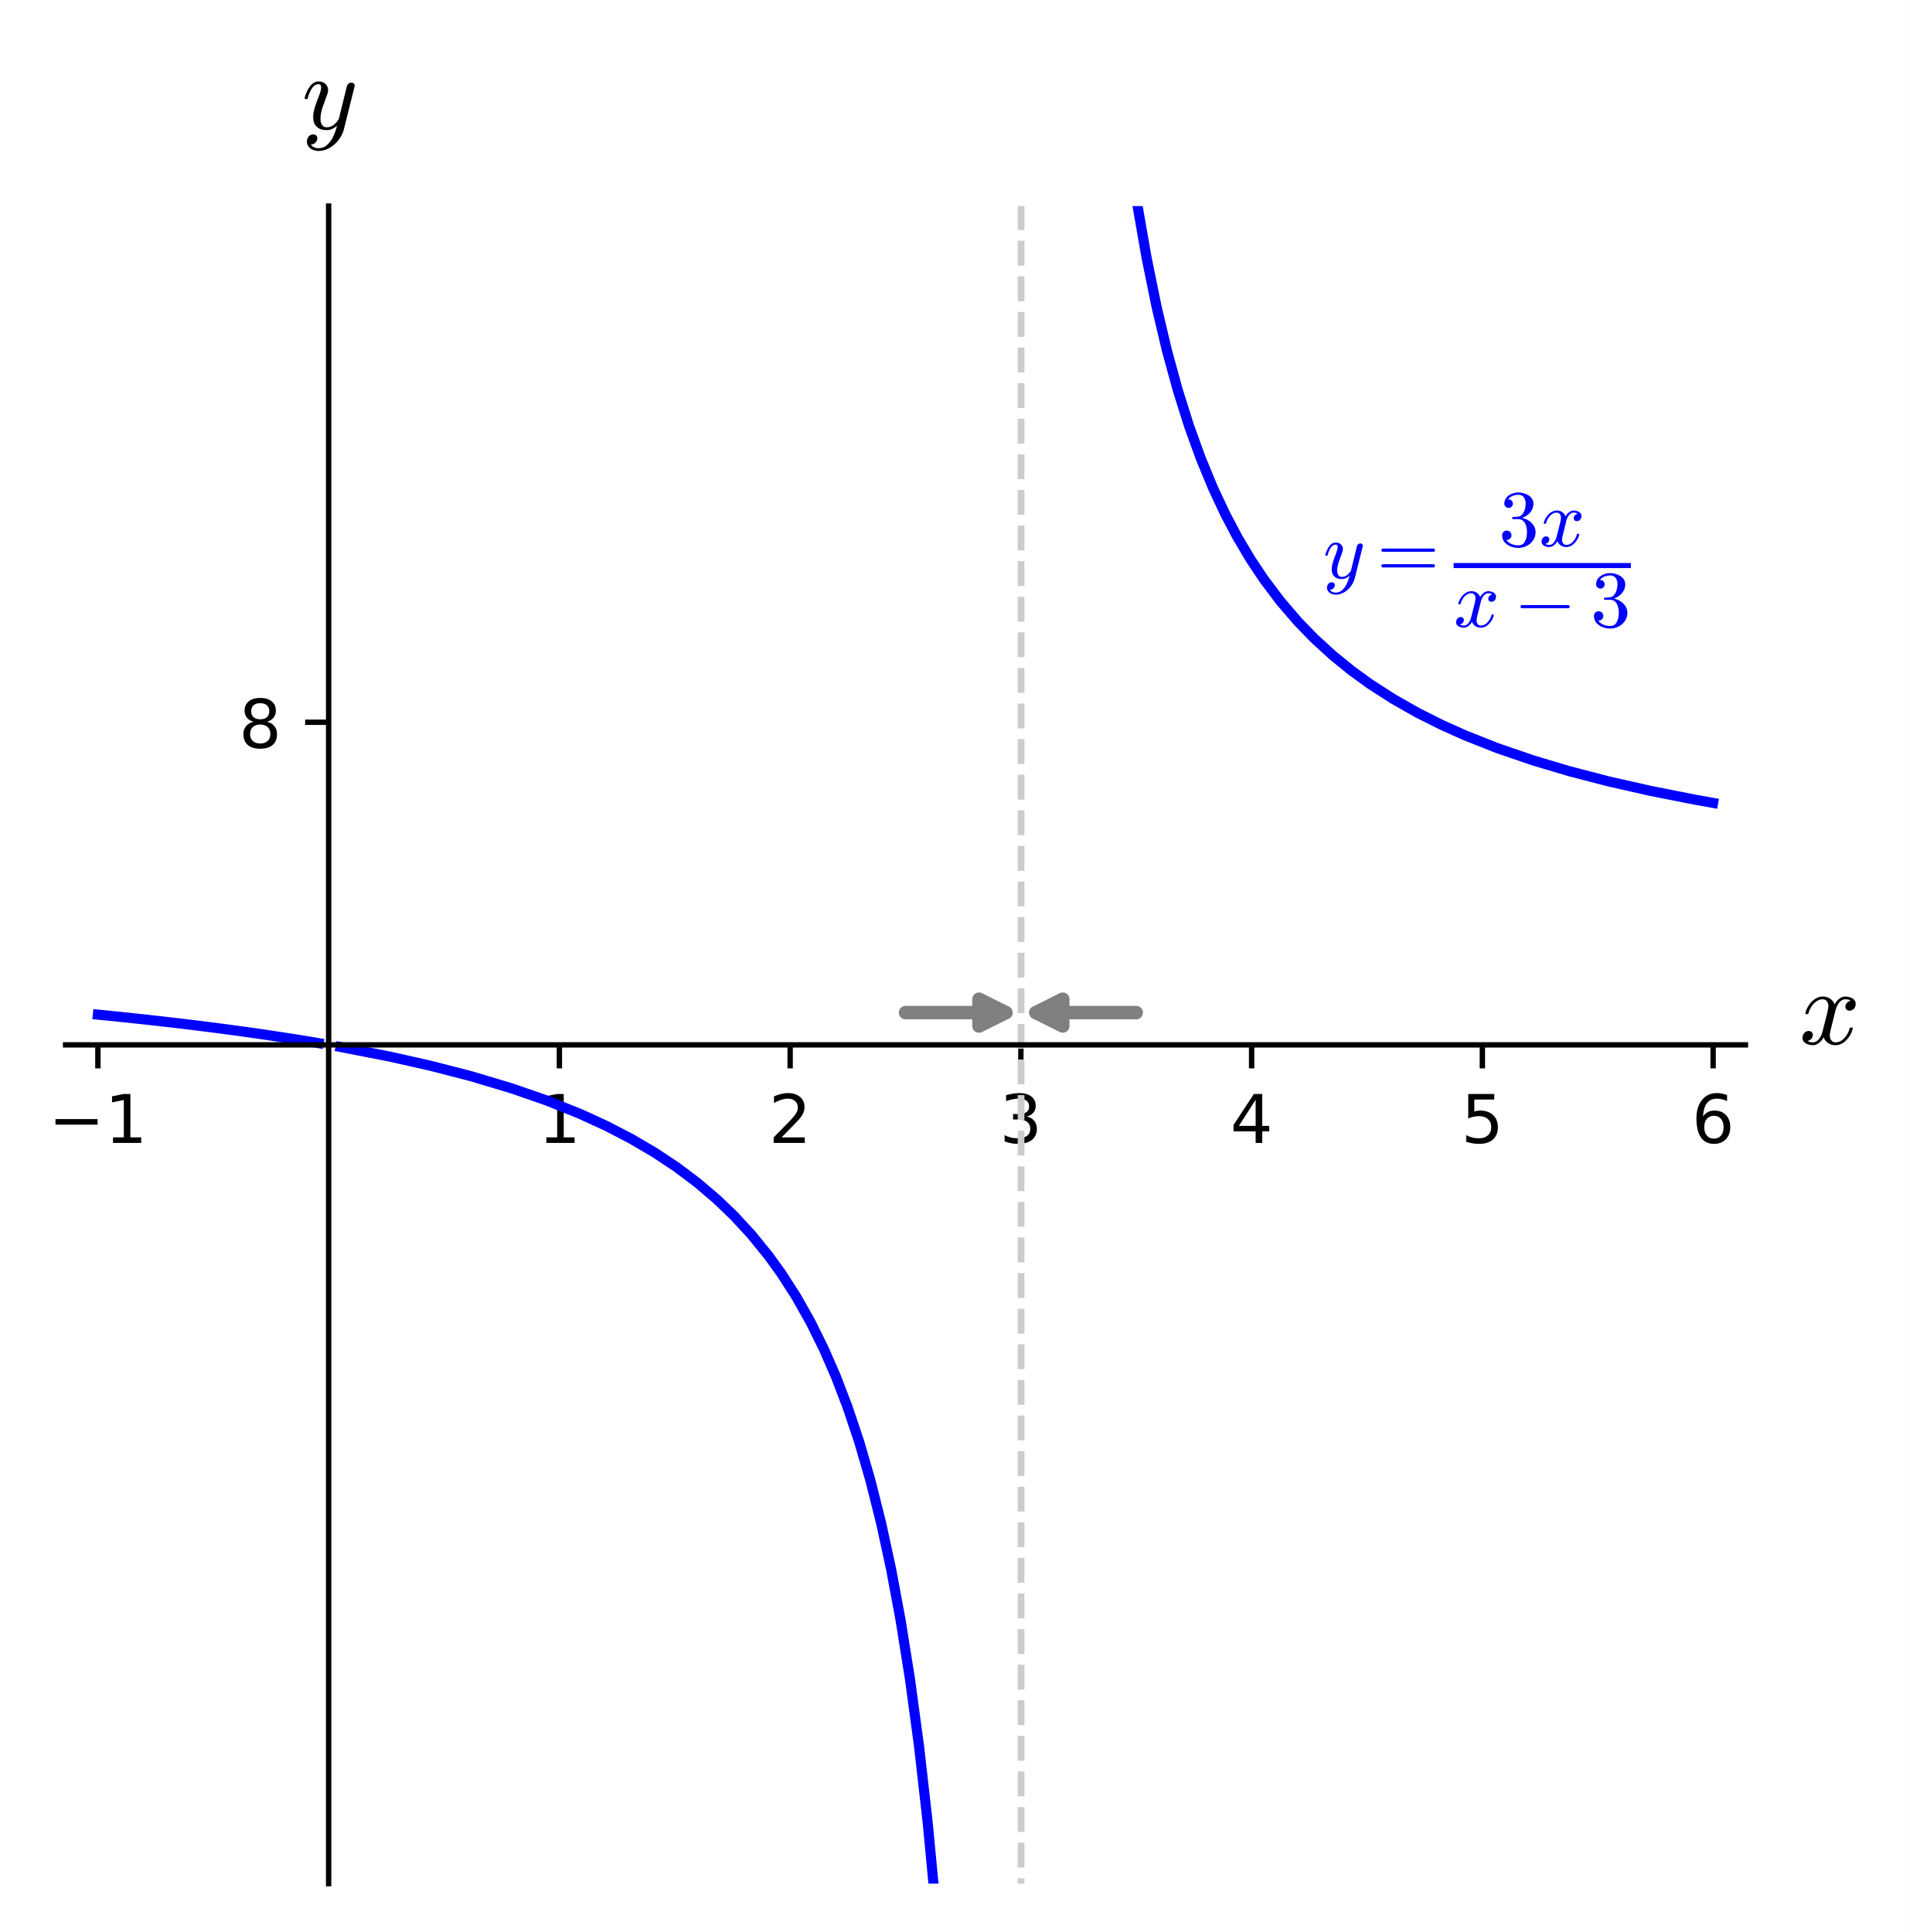
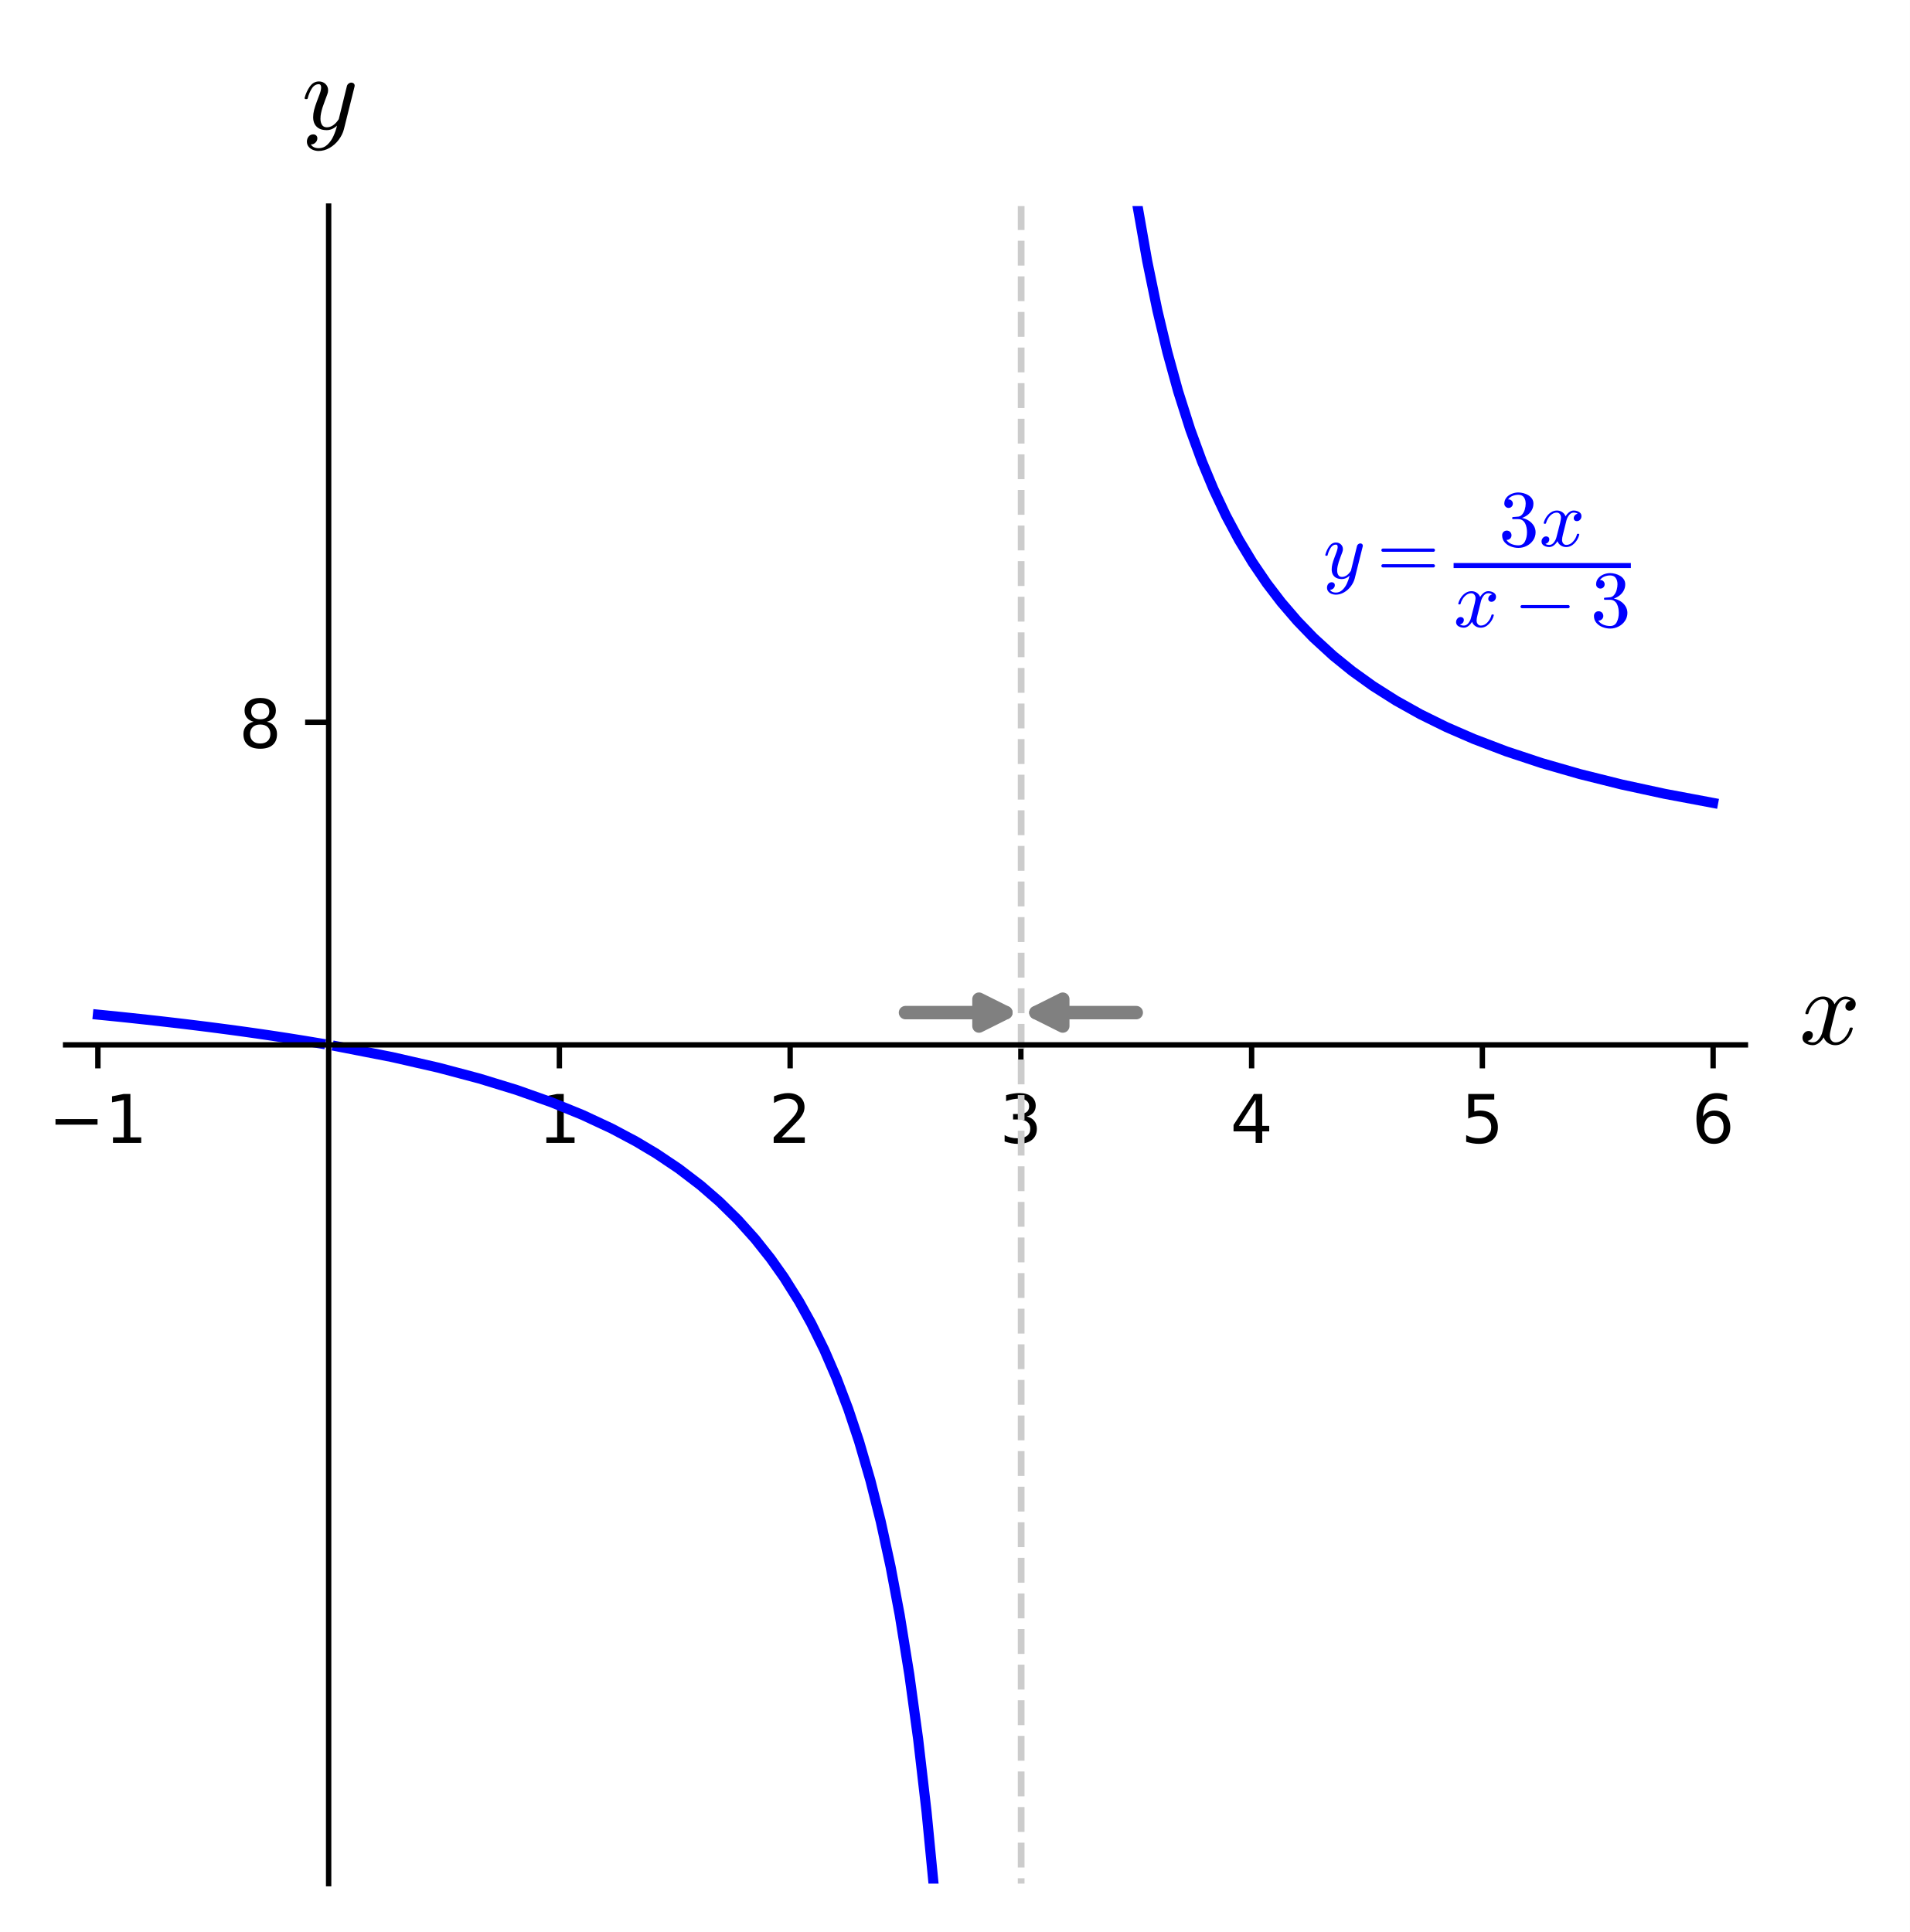
<svg xmlns="http://www.w3.org/2000/svg" xmlns:xlink="http://www.w3.org/1999/xlink" height="287.645pt" version="1.1" viewBox="0 0 284.29 287.645" width="284.29pt">
  <defs>
    <style type="text/css">*{stroke-linecap:butt;stroke-linejoin:round;}</style>
  </defs>
  <g id="figure_1">
    <g id="patch_1">
      <path d="M 0 287.645  L 284.29 287.645  L 284.29 0  L 0 0  z " style="fill:#ffffff;" />
    </g>
    <g id="axes_1">
      <g id="patch_2">
        <path d="M 9.762 280.445  L 259.81 280.445  L 259.81 30.685  L 9.762 30.685  z " style="fill:#ffffff;" />
      </g>
      <g id="matplotlib.axis_1">
        <g id="xtick_1">
          <g id="line2d_1">
            <defs>
-               <path d="M 0 0  L 0 3.5  " id="mb24c107508" style="stroke:#000000;stroke-width:0.8;" />
-             </defs>
-             <g>
-               <use style="stroke:#000000;stroke-width:0.8;" x="14.571" xlink:href="#mb24c107508" y="155.565" />
+               <path d="M 0 0  L 0 3.5  " id="meaee675fa4" style="stroke:#000000;stroke-width:0.8;" />
+             </defs>
+             <g>
+               <use style="stroke:#000000;stroke-width:0.8;" x="14.571" xlink:href="#meaee675fa4" y="155.565" />
            </g>
          </g>
          <g id="text_1">
            <g transform="translate(7.2 170.1634)scale(0.1 -0.1)">
              <defs>
                <path d="M 10.594 35.5  L 73.188 35.5  L 73.188 27.203  L 10.594 27.203  z " id="DejaVuSans-8722" />
                <path d="M 12.406 8.297  L 28.516 8.297  L 28.516 63.922  L 10.984 60.406  L 10.984 69.391  L 28.422 72.906  L 38.281 72.906  L 38.281 8.297  L 54.391 8.297  L 54.391 0  L 12.406 0  z " id="DejaVuSans-49" />
              </defs>
              <use xlink:href="#DejaVuSans-8722" />
              <use x="83.789" xlink:href="#DejaVuSans-49" />
            </g>
          </g>
        </g>
        <g id="xtick_2">
          <g id="line2d_2">
            <g>
-               <use style="stroke:#000000;stroke-width:0.8;" x="83.265" xlink:href="#mb24c107508" y="155.565" />
+               <use style="stroke:#000000;stroke-width:0.8;" x="83.265" xlink:href="#meaee675fa4" y="155.565" />
            </g>
          </g>
          <g id="text_2">
            <g transform="translate(80.08416 170.1634)scale(0.1 -0.1)">
              <use xlink:href="#DejaVuSans-49" />
            </g>
          </g>
        </g>
        <g id="xtick_3">
          <g id="line2d_3">
            <g>
-               <use style="stroke:#000000;stroke-width:0.8;" x="117.613" xlink:href="#mb24c107508" y="155.565" />
+               <use style="stroke:#000000;stroke-width:0.8;" x="117.613" xlink:href="#meaee675fa4" y="155.565" />
            </g>
          </g>
          <g id="text_3">
            <g transform="translate(114.4313 170.1634)scale(0.1 -0.1)">
              <defs>
                <path d="M 19.188 8.297  L 53.609 8.297  L 53.609 0  L 7.328 0  L 7.328 8.297  Q 12.938 14.109 22.625 23.891  Q 32.328 33.688 34.812 36.531  Q 39.547 41.844 41.422 45.531  Q 43.312 49.219 43.312 52.781  Q 43.312 58.594 39.234 62.25  Q 35.156 65.922 28.609 65.922  Q 23.969 65.922 18.812 64.312  Q 13.672 62.703 7.812 59.422  L 7.812 69.391  Q 13.766 71.781 18.938 73  Q 24.125 74.219 28.422 74.219  Q 39.75 74.219 46.484 68.547  Q 53.219 62.891 53.219 53.422  Q 53.219 48.922 51.531 44.891  Q 49.859 40.875 45.406 35.406  Q 44.188 33.984 37.641 27.219  Q 31.109 20.453 19.188 8.297  z " id="DejaVuSans-50" />
              </defs>
              <use xlink:href="#DejaVuSans-50" />
            </g>
          </g>
        </g>
        <g id="xtick_4">
          <g id="line2d_4">
            <g>
-               <use style="stroke:#000000;stroke-width:0.8;" x="151.96" xlink:href="#mb24c107508" y="155.565" />
+               <use style="stroke:#000000;stroke-width:0.8;" x="151.96" xlink:href="#meaee675fa4" y="155.565" />
            </g>
          </g>
          <g id="text_4">
            <g transform="translate(148.7785 170.1634)scale(0.1 -0.1)">
              <defs>
                <path d="M 40.578 39.312  Q 47.656 37.797 51.625 33  Q 55.609 28.219 55.609 21.188  Q 55.609 10.406 48.188 4.484  Q 40.766 -1.422 27.094 -1.422  Q 22.516 -1.422 17.656 -0.516  Q 12.797 0.391 7.625 2.203  L 7.625 11.719  Q 11.719 9.328 16.594 8.109  Q 21.484 6.891 26.812 6.891  Q 36.078 6.891 40.938 10.547  Q 45.797 14.203 45.797 21.188  Q 45.797 27.641 41.281 31.266  Q 36.766 34.906 28.719 34.906  L 20.219 34.906  L 20.219 43.016  L 29.109 43.016  Q 36.375 43.016 40.234 45.922  Q 44.094 48.828 44.094 54.297  Q 44.094 59.906 40.109 62.906  Q 36.141 65.922 28.719 65.922  Q 24.656 65.922 20.016 65.031  Q 15.375 64.156 9.812 62.312  L 9.812 71.094  Q 15.438 72.656 20.344 73.438  Q 25.25 74.219 29.594 74.219  Q 40.828 74.219 47.359 69.109  Q 53.906 64.016 53.906 55.328  Q 53.906 49.266 50.438 45.094  Q 46.969 40.922 40.578 39.312  z " id="DejaVuSans-51" />
              </defs>
              <use xlink:href="#DejaVuSans-51" />
            </g>
          </g>
        </g>
        <g id="xtick_5">
          <g id="line2d_5">
            <g>
-               <use style="stroke:#000000;stroke-width:0.8;" x="186.307" xlink:href="#mb24c107508" y="155.565" />
+               <use style="stroke:#000000;stroke-width:0.8;" x="186.307" xlink:href="#meaee675fa4" y="155.565" />
            </g>
          </g>
          <g id="text_5">
            <g transform="translate(183.1256 170.1634)scale(0.1 -0.1)">
              <defs>
                <path d="M 37.797 64.312  L 12.891 25.391  L 37.797 25.391  z M 35.203 72.906  L 47.609 72.906  L 47.609 25.391  L 58.016 25.391  L 58.016 17.188  L 47.609 17.188  L 47.609 0  L 37.797 0  L 37.797 17.188  L 4.891 17.188  L 4.891 26.703  z " id="DejaVuSans-52" />
              </defs>
              <use xlink:href="#DejaVuSans-52" />
            </g>
          </g>
        </g>
        <g id="xtick_6">
          <g id="line2d_6">
            <g>
-               <use style="stroke:#000000;stroke-width:0.8;" x="220.654" xlink:href="#mb24c107508" y="155.565" />
+               <use style="stroke:#000000;stroke-width:0.8;" x="220.654" xlink:href="#meaee675fa4" y="155.565" />
            </g>
          </g>
          <g id="text_6">
            <g transform="translate(217.4728 170.1634)scale(0.1 -0.1)">
              <defs>
                <path d="M 10.797 72.906  L 49.516 72.906  L 49.516 64.594  L 19.828 64.594  L 19.828 46.734  Q 21.969 47.469 24.109 47.828  Q 26.266 48.188 28.422 48.188  Q 40.625 48.188 47.75 41.5  Q 54.891 34.812 54.891 23.391  Q 54.891 11.625 47.562 5.094  Q 40.234 -1.422 26.906 -1.422  Q 22.312 -1.422 17.547 -0.641  Q 12.797 0.141 7.719 1.703  L 7.719 11.625  Q 12.109 9.234 16.797 8.062  Q 21.484 6.891 26.703 6.891  Q 35.156 6.891 40.078 11.328  Q 45.016 15.766 45.016 23.391  Q 45.016 31 40.078 35.438  Q 35.156 39.891 26.703 39.891  Q 22.75 39.891 18.812 39.016  Q 14.891 38.141 10.797 36.281  z " id="DejaVuSans-53" />
              </defs>
              <use xlink:href="#DejaVuSans-53" />
            </g>
          </g>
        </g>
        <g id="xtick_7">
          <g id="line2d_7">
            <g>
-               <use style="stroke:#000000;stroke-width:0.8;" x="255.001" xlink:href="#mb24c107508" y="155.565" />
+               <use style="stroke:#000000;stroke-width:0.8;" x="255.001" xlink:href="#meaee675fa4" y="155.565" />
            </g>
          </g>
          <g id="text_7">
            <g transform="translate(251.8199 170.1634)scale(0.1 -0.1)">
              <defs>
                <path d="M 33.016 40.375  Q 26.375 40.375 22.484 35.828  Q 18.609 31.297 18.609 23.391  Q 18.609 15.531 22.484 10.953  Q 26.375 6.391 33.016 6.391  Q 39.656 6.391 43.531 10.953  Q 47.406 15.531 47.406 23.391  Q 47.406 31.297 43.531 35.828  Q 39.656 40.375 33.016 40.375  z M 52.594 71.297  L 52.594 62.312  Q 48.875 64.062 45.094 64.984  Q 41.312 65.922 37.594 65.922  Q 27.828 65.922 22.672 59.328  Q 17.531 52.734 16.797 39.406  Q 19.672 43.656 24.016 45.922  Q 28.375 48.188 33.594 48.188  Q 44.578 48.188 50.953 41.516  Q 57.328 34.859 57.328 23.391  Q 57.328 12.156 50.688 5.359  Q 44.047 -1.422 33.016 -1.422  Q 20.359 -1.422 13.672 8.266  Q 6.984 17.969 6.984 36.375  Q 6.984 53.656 15.188 63.938  Q 23.391 74.219 37.203 74.219  Q 40.922 74.219 44.703 73.484  Q 48.484 72.75 52.594 71.297  z " id="DejaVuSans-54" />
              </defs>
              <use xlink:href="#DejaVuSans-54" />
            </g>
          </g>
        </g>
        <g id="text_8">
          <g transform="translate(267.8098 155.565)scale(0.16 -0.16)">
            <defs>
              <path d="M 7.812 2.875  Q 9.578 1.516 12.797 1.516  Q 15.922 1.516 18.312 4.516  Q 20.703 7.516 21.578 11.078  L 26.125 28.812  Q 27.203 33.641 27.203 35.406  Q 27.203 37.891 25.812 39.75  Q 24.422 41.609 21.922 41.609  Q 18.75 41.609 15.969 39.625  Q 13.188 37.641 11.281 34.594  Q 9.375 31.547 8.594 28.422  Q 8.406 27.781 7.812 27.781  L 6.594 27.781  Q 5.812 27.781 5.812 28.719  L 5.812 29  Q 6.781 32.719 9.125 36.25  Q 11.469 39.797 14.859 41.984  Q 18.266 44.188 22.125 44.188  Q 25.781 44.188 28.734 42.234  Q 31.688 40.281 32.906 36.922  Q 34.625 39.984 37.281 42.078  Q 39.938 44.188 43.109 44.188  Q 45.266 44.188 47.5 43.422  Q 49.75 42.672 51.172 41.109  Q 52.594 39.547 52.594 37.203  Q 52.594 34.672 50.953 32.828  Q 49.312 31 46.781 31  Q 45.172 31 44.094 32.031  Q 43.016 33.062 43.016 34.625  Q 43.016 36.719 44.453 38.297  Q 45.906 39.891 47.906 40.188  Q 46.094 41.609 42.922 41.609  Q 39.703 41.609 37.328 38.625  Q 34.969 35.641 33.984 31.984  L 29.594 14.312  Q 28.516 10.297 28.516 7.719  Q 28.516 5.172 29.953 3.344  Q 31.391 1.516 33.797 1.516  Q 38.484 1.516 42.156 5.641  Q 45.844 9.766 47.016 14.703  Q 47.219 15.281 47.797 15.281  L 49.031 15.281  Q 49.422 15.281 49.656 15.016  Q 49.906 14.75 49.906 14.406  Q 49.906 14.312 49.812 14.109  Q 48.391 8.156 43.844 3.516  Q 39.312 -1.125 33.594 -1.125  Q 29.938 -1.125 26.984 0.844  Q 24.031 2.828 22.797 6.203  Q 21.234 3.266 18.469 1.062  Q 15.719 -1.125 12.594 -1.125  Q 10.453 -1.125 8.172 -0.359  Q 5.906 0.391 4.484 1.953  Q 3.078 3.516 3.078 5.906  Q 3.078 8.25 4.703 10.172  Q 6.344 12.109 8.797 12.109  Q 10.453 12.109 11.578 11.109  Q 12.703 10.109 12.703 8.5  Q 12.703 6.391 11.297 4.828  Q 9.906 3.266 7.812 2.875  z " id="Cmmi10-120" />
            </defs>
            <use transform="translate(0 0.8125)" xlink:href="#Cmmi10-120" />
          </g>
        </g>
      </g>
      <g id="matplotlib.axis_2">
        <g id="ytick_1">
          <g id="line2d_8">
            <defs>
-               <path d="M 0 0  L -3.5 0  " id="mdbc24e167d" style="stroke:#000000;stroke-width:0.8;" />
-             </defs>
-             <g>
-               <use style="stroke:#000000;stroke-width:0.8;" x="48.918" xlink:href="#mdbc24e167d" y="107.534" />
+               <path d="M 0 0  L -3.5 0  " id="mc3e076cee6" style="stroke:#000000;stroke-width:0.8;" />
+             </defs>
+             <g>
+               <use style="stroke:#000000;stroke-width:0.8;" x="48.918" xlink:href="#mc3e076cee6" y="107.534" />
            </g>
          </g>
          <g id="text_9">
            <g transform="translate(35.55575 111.3334)scale(0.1 -0.1)">
              <defs>
                <path d="M 31.781 34.625  Q 24.75 34.625 20.719 30.859  Q 16.703 27.094 16.703 20.516  Q 16.703 13.922 20.719 10.156  Q 24.75 6.391 31.781 6.391  Q 38.812 6.391 42.859 10.172  Q 46.922 13.969 46.922 20.516  Q 46.922 27.094 42.891 30.859  Q 38.875 34.625 31.781 34.625  z M 21.922 38.812  Q 15.578 40.375 12.031 44.719  Q 8.5 49.078 8.5 55.328  Q 8.5 64.062 14.719 69.141  Q 20.953 74.219 31.781 74.219  Q 42.672 74.219 48.875 69.141  Q 55.078 64.062 55.078 55.328  Q 55.078 49.078 51.531 44.719  Q 48 40.375 41.703 38.812  Q 48.828 37.156 52.797 32.312  Q 56.781 27.484 56.781 20.516  Q 56.781 9.906 50.312 4.234  Q 43.844 -1.422 31.781 -1.422  Q 19.734 -1.422 13.25 4.234  Q 6.781 9.906 6.781 20.516  Q 6.781 27.484 10.781 32.312  Q 14.797 37.156 21.922 38.812  z M 18.312 54.391  Q 18.312 48.734 21.844 45.562  Q 25.391 42.391 31.781 42.391  Q 38.141 42.391 41.719 45.562  Q 45.312 48.734 45.312 54.391  Q 45.312 60.062 41.719 63.234  Q 38.141 66.406 31.781 66.406  Q 25.391 66.406 21.844 63.234  Q 18.312 60.062 18.312 54.391  z " id="DejaVuSans-56" />
              </defs>
              <use xlink:href="#DejaVuSans-56" />
            </g>
          </g>
        </g>
        <g id="text_10">
          <g transform="translate(44.91825 19.325)scale(0.16 -0.16)">
            <defs>
              <path d="M 8.406 -14.312  Q 10.5 -17.922 15.719 -17.922  Q 20.453 -17.922 23.922 -14.594  Q 27.391 -11.281 29.516 -6.562  Q 31.641 -1.859 32.812 3.078  Q 28.375 -1.125 23.188 -1.125  Q 19.234 -1.125 16.453 0.234  Q 13.672 1.609 12.125 4.312  Q 10.594 7.031 10.594 10.891  Q 10.594 14.156 11.469 17.594  Q 12.359 21.047 13.938 25.266  Q 15.531 29.5 16.703 32.625  Q 18.016 36.281 18.016 38.625  Q 18.016 41.609 15.828 41.609  Q 11.859 41.609 9.297 37.531  Q 6.734 33.453 5.516 28.422  Q 5.328 27.781 4.688 27.781  L 3.516 27.781  Q 2.688 27.781 2.688 28.719  L 2.688 29  Q 4.297 34.969 7.609 39.578  Q 10.938 44.188 16.016 44.188  Q 19.578 44.188 22.047 41.844  Q 24.516 39.5 24.516 35.891  Q 24.516 34.031 23.688 31.984  Q 23.25 30.766 21.688 26.656  Q 20.125 22.562 19.281 19.875  Q 18.453 17.188 17.922 14.594  Q 17.391 12.016 17.391 9.422  Q 17.391 6.109 18.797 3.812  Q 20.219 1.516 23.297 1.516  Q 29.5 1.516 34.422 9.078  L 42 39.891  Q 42.328 41.219 43.547 42.156  Q 44.781 43.109 46.188 43.109  Q 47.406 43.109 48.312 42.328  Q 49.219 41.547 49.219 40.281  Q 49.219 39.703 49.125 39.5  L 39.203 -0.297  Q 37.891 -5.422 34.375 -10.109  Q 30.859 -14.797 25.906 -17.656  Q 20.953 -20.516 15.578 -20.516  Q 12.984 -20.516 10.438 -19.5  Q 7.906 -18.5 6.344 -16.5  Q 4.781 -14.5 4.781 -11.812  Q 4.781 -9.078 6.391 -7.078  Q 8.016 -5.078 10.688 -5.078  Q 12.312 -5.078 13.406 -6.078  Q 14.5 -7.078 14.5 -8.688  Q 14.5 -10.984 12.781 -12.688  Q 11.078 -14.406 8.797 -14.406  Q 8.688 -14.359 8.594 -14.328  Q 8.5 -14.312 8.406 -14.312  z " id="Cmmi10-121" />
            </defs>
            <use transform="translate(0 0.8125)" xlink:href="#Cmmi10-121" />
          </g>
        </g>
      </g>
      <g id="patch_3">
-         <path clip-path="url(#pa7cc70493c)" d="M 134.786 150.762  Q 143.373 150.762 149.724 150.762  " style="fill:none;stroke:#808080;stroke-linecap:round;stroke-width:2;" />
-         <path clip-path="url(#pa7cc70493c)" d="M 145.724 148.762  L 149.724 150.762  L 145.724 152.762  L 145.724 148.762  z " style="fill:#808080;stroke:#808080;stroke-linecap:round;stroke-width:2;" />
+         <path clip-path="url(#p11f7b6500a)" d="M 134.786 150.762  Q 143.373 150.762 149.724 150.762  " style="fill:none;stroke:#808080;stroke-linecap:round;stroke-width:2;" />
+         <path clip-path="url(#p11f7b6500a)" d="M 145.724 148.762  L 149.724 150.762  L 145.724 152.762  L 145.724 148.762  z " style="fill:#808080;stroke:#808080;stroke-linecap:round;stroke-width:2;" />
      </g>
      <g id="patch_4">
-         <path clip-path="url(#pa7cc70493c)" d="M 169.133 150.762  Q 160.547 150.762 154.196 150.762  " style="fill:none;stroke:#808080;stroke-linecap:round;stroke-width:2;" />
-         <path clip-path="url(#pa7cc70493c)" d="M 158.196 152.762  L 154.196 150.762  L 158.196 148.762  L 158.196 152.762  z " style="fill:#808080;stroke:#808080;stroke-linecap:round;stroke-width:2;" />
+         <path clip-path="url(#p11f7b6500a)" d="M 169.133 150.762  Q 160.547 150.762 154.196 150.762  " style="fill:none;stroke:#808080;stroke-linecap:round;stroke-width:2;" />
+         <path clip-path="url(#p11f7b6500a)" d="M 158.196 152.762  L 154.196 150.762  L 158.196 148.762  L 158.196 152.762  z " style="fill:#808080;stroke:#808080;stroke-linecap:round;stroke-width:2;" />
      </g>
      <g id="line2d_9">
-         <path clip-path="url(#pa7cc70493c)" d="M 14.571 151.062  L 16.359 151.24  L 17.354 151.341  L 18.621 151.472  L 19.108 151.523  L 20.53 151.675  L 21.903 151.824  L 23.617 152.014  L 24.45 152.109  L 25.646 152.247  L 26.177 152.309  L 27.864 152.509  L 29.671 152.73  L 30.475 152.831  L 31.608 152.974  L 32.31 153.065  L 33.501 153.221  L 34.99 153.42  L 36.854 153.677  L 38.053 153.847  L 38.79 153.953  L 39.475 154.053  L 40.635 154.225  L 42.031 154.436  L 44.069 154.755  L 44.595 154.84  L 46.201 155.102  L 47.422 155.307  " style="fill:none;stroke:#0000ff;stroke-linecap:square;stroke-width:1.5;" />
+         <path clip-path="url(#p11f7b6500a)" d="M 14.571 151.062  L 15.49 151.153  L 17.591 151.366  L 18.073 151.415  L 19.278 151.541  L 20.744 151.698  L 21.802 151.813  L 23.432 151.993  L 24.301 152.092  L 25.967 152.284  L 26.41 152.336  L 27.557 152.472  L 29.379 152.694  L 29.994 152.77  L 31.201 152.922  L 32.192 153.05  L 34.144 153.306  L 35.642 153.509  L 36.25 153.593  L 37.459 153.762  L 39.215 154.015  L 40.134 154.15  L 40.828 154.254  L 41.917 154.419  L 42.995 154.586  L 45.358 154.963  L 45.562 154.997  L 47.682 155.352  " style="fill:none;stroke:#0000ff;stroke-linecap:square;stroke-width:1.5;" />
      </g>
      <g id="line2d_10">
-         <path clip-path="url(#pa7cc70493c)" d="M 50.693 155.881  L 57.946 157.294  L 64.034 158.662  L 70.051 160.212  L 76.112 162.023  L 81.338 163.833  L 86.329 165.832  L 90.255 167.631  L 93.948 169.546  L 97.482 171.621  L 100.788 173.822  L 103.777 176.072  L 106.721 178.579  L 109.285 181.044  L 111.845 183.819  L 114.383 186.944  L 116.332 189.647  L 118.505 193.029  L 120.644 196.819  L 122.691 200.963  L 124.456 205.033  L 126.171 209.522  L 127.914 214.736  L 129.569 220.442  L 131.152 226.75  L 132.644 233.635  L 134.053 241.2  L 135.456 250.012  L 136.808 260.045  L 138.071 271.185  L 139.303 284.186  L 139.676 288.645  L 139.676 288.645  " style="fill:none;stroke:#0000ff;stroke-linecap:square;stroke-width:1.5;" />
+         <path clip-path="url(#p11f7b6500a)" d="M 50.24 155.799  L 58.334 157.376  L 65.316 158.974  L 71.378 160.585  L 76.899 162.279  L 82.13 164.131  L 86.691 165.989  L 91.067 168.032  L 94.67 169.949  L 97.675 171.742  L 101.031 173.995  L 104.284 176.482  L 107.071 178.899  L 109.846 181.623  L 112.38 184.445  L 114.708 187.375  L 116.702 190.193  L 118.952 193.781  L 120.768 197.054  L 122.712 201.008  L 124.528 205.209  L 126.264 209.78  L 127.87 214.596  L 129.56 220.409  L 131.092 226.491  L 132.567 233.258  L 133.926 240.466  L 135.354 249.319  L 136.667 258.917  L 137.92 269.748  L 139.139 282.314  L 139.676 288.645  L 139.676 288.645  " style="fill:none;stroke:#0000ff;stroke-linecap:square;stroke-width:1.5;" />
      </g>
      <g id="line2d_11">
-         <path clip-path="url(#pa7cc70493c)" d="M 151.99 288.645  L 151.99 -1  " style="fill:none;stroke:#cccccc;stroke-dasharray:3.7,1.6;stroke-dashoffset:0;" />
+         <path clip-path="url(#p11f7b6500a)" d="M 152.001 288.645  L 152.001 -1  " style="fill:none;stroke:#cccccc;stroke-dasharray:3.7,1.6;stroke-dashoffset:0;" />
      </g>
      <g id="line2d_12">
-         <path clip-path="url(#pa7cc70493c)" d="M 165.355 -1  L 166.577 10.586  L 167.916 21.238  L 169.246 30.186  L 170.673 38.375  L 172.16 45.674  L 173.696 52.171  L 175.324 58.117  L 176.989 63.404  L 178.692 68.126  L 180.555 72.649  L 182.382 76.547  L 184.204 79.995  L 186.184 83.324  L 188.141 86.258  L 190.649 89.583  L 193.231 92.585  L 195.621 95.046  L 198.416 97.603  L 201.219 99.876  L 203.85 101.787  L 207.378 104.064  L 210.995 106.116  L 214.582 107.916  L 218.053 109.473  L 222.846 111.372  L 228.215 113.215  L 233.721 114.854  L 239.509 116.355  L 245.631 117.74  L 252.234 119.045  L 255.001 119.542  L 255.001 119.542  " style="fill:none;stroke:#0000ff;stroke-linecap:square;stroke-width:1.5;" />
+         <path clip-path="url(#p11f7b6500a)" d="M 165.355 -1  L 166.59 10.699  L 167.926 21.315  L 169.311 30.592  L 170.765 38.864  L 172.283 46.231  L 173.764 52.436  L 175.367 58.263  L 177.175 63.949  L 178.926 68.73  L 180.627 72.812  L 182.5 76.784  L 184.419 80.375  L 186.427 83.707  L 188.572 86.861  L 190.709 89.658  L 193.105 92.447  L 195.497 94.925  L 198.448 97.63  L 201.276 99.92  L 204.357 102.133  L 207.789 104.31  L 211.438 106.35  L 215.313 108.259  L 219.353 110.014  L 224.198 111.862  L 229.501 113.619  L 235.148 115.243  L 241.383 116.799  L 247.803 118.189  L 255.001 119.542  L 255.001 119.542  " style="fill:none;stroke:#0000ff;stroke-linecap:square;stroke-width:1.5;" />
      </g>
      <g id="line2d_13" />
-       <g id="line2d_14" />
      <g id="patch_5">
        <path d="M 48.918 280.445  L 48.918 30.685  " style="fill:none;stroke:#000000;stroke-linecap:square;stroke-linejoin:miter;stroke-width:0.8;" />
      </g>
      <g id="patch_6">
        <path d="M 9.762 155.565  L 259.81 155.565  " style="fill:none;stroke:#000000;stroke-linecap:square;stroke-linejoin:miter;stroke-width:0.8;" />
      </g>
      <g id="text_11">
        <g style="fill:#0000ff;" transform="translate(196.954 86.15885)scale(0.12 -0.12)">
          <defs>
            <path d="M 7.516 13.281  Q 6.688 13.281 6.141 13.906  Q 5.609 14.547 5.609 15.281  Q 5.609 16.109 6.141 16.688  Q 6.688 17.281 7.516 17.281  L 70.312 17.281  Q 71.047 17.281 71.578 16.688  Q 72.125 16.109 72.125 15.281  Q 72.125 14.547 71.578 13.906  Q 71.047 13.281 70.312 13.281  z M 7.516 32.719  Q 6.688 32.719 6.141 33.297  Q 5.609 33.891 5.609 34.719  Q 5.609 35.453 6.141 36.078  Q 6.688 36.719 7.516 36.719  L 70.312 36.719  Q 71.047 36.719 71.578 36.078  Q 72.125 35.453 72.125 34.719  Q 72.125 33.891 71.578 33.297  Q 71.047 32.719 70.312 32.719  z " id="Cmr10-61" />
            <path d="M 9.516 7.719  Q 11.859 4.297 15.812 2.641  Q 19.781 0.984 24.312 0.984  Q 30.125 0.984 32.562 5.938  Q 35.016 10.891 35.016 17.188  Q 35.016 20.016 34.5 22.844  Q 33.984 25.688 32.766 28.125  Q 31.547 30.562 29.422 32.031  Q 27.297 33.5 24.219 33.5  L 17.578 33.5  Q 16.703 33.5 16.703 34.422  L 16.703 35.297  Q 16.703 36.078 17.578 36.078  L 23.094 36.531  Q 26.609 36.531 28.922 39.156  Q 31.25 41.797 32.328 45.578  Q 33.406 49.359 33.406 52.781  Q 33.406 57.562 31.156 60.641  Q 28.906 63.719 24.312 63.719  Q 20.516 63.719 17.047 62.281  Q 13.578 60.844 11.531 57.906  Q 11.719 57.953 11.859 57.984  Q 12.016 58.016 12.203 58.016  Q 14.453 58.016 15.969 56.453  Q 17.484 54.891 17.484 52.688  Q 17.484 50.531 15.969 48.969  Q 14.453 47.406 12.203 47.406  Q 10.016 47.406 8.453 48.969  Q 6.891 50.531 6.891 52.688  Q 6.891 56.984 9.469 60.156  Q 12.062 63.328 16.141 64.969  Q 20.219 66.609 24.312 66.609  Q 27.344 66.609 30.703 65.703  Q 34.078 64.797 36.812 63.109  Q 39.547 61.422 41.281 58.781  Q 43.016 56.156 43.016 52.781  Q 43.016 48.578 41.141 45.016  Q 39.266 41.453 35.984 38.859  Q 32.719 36.281 28.812 35.016  Q 33.156 34.188 37.062 31.734  Q 40.969 29.297 43.328 25.484  Q 45.703 21.688 45.703 17.281  Q 45.703 11.766 42.672 7.297  Q 39.656 2.828 34.719 0.312  Q 29.781 -2.203 24.312 -2.203  Q 19.625 -2.203 14.906 -0.406  Q 10.203 1.375 7.203 4.938  Q 4.203 8.5 4.203 13.484  Q 4.203 15.969 5.859 17.625  Q 7.516 19.281 10.016 19.281  Q 11.625 19.281 12.969 18.531  Q 14.312 17.781 15.062 16.406  Q 15.828 15.047 15.828 13.484  Q 15.828 11.031 14.109 9.375  Q 12.406 7.719 10.016 7.719  z " id="Cmr10-51" />
            <path d="M 10.203 23  Q 9.375 23 8.828 23.625  Q 8.297 24.266 8.297 25  Q 8.297 25.734 8.828 26.359  Q 9.375 27 10.203 27  L 67.578 27  Q 68.359 27 68.875 26.359  Q 69.391 25.734 69.391 25  Q 69.391 24.266 68.875 23.625  Q 68.359 23 67.578 23  z " id="Cmsy10-161" />
          </defs>
          <use transform="translate(0 0.6875)" xlink:href="#Cmmi10-121" />
          <use transform="translate(66.58203 0.6875)" xlink:href="#Cmr10-61" />
          <use transform="translate(217.8262 40.39062)" xlink:href="#Cmr10-51" />
          <use transform="translate(267.8262 40.39062)" xlink:href="#Cmmi10-120" />
          <use transform="translate(161.8262 -59.67188)" xlink:href="#Cmmi10-120" />
          <use transform="translate(236.4648 -59.67188)" xlink:href="#Cmsy10-161" />
          <use transform="translate(331.709 -59.67188)" xlink:href="#Cmr10-51" />
          <path d="M 161.826 13.188  L 161.826 19.438  L 381.709 19.438  L 381.709 13.188  L 161.826 13.188  z " />
        </g>
      </g>
    </g>
  </g>
  <defs>
-     <clipPath id="pa7cc70493c">
+     <clipPath id="p11f7b6500a">
      <rect height="249.76" width="250.047" x="9.762" y="30.685" />
    </clipPath>
  </defs>
</svg>
